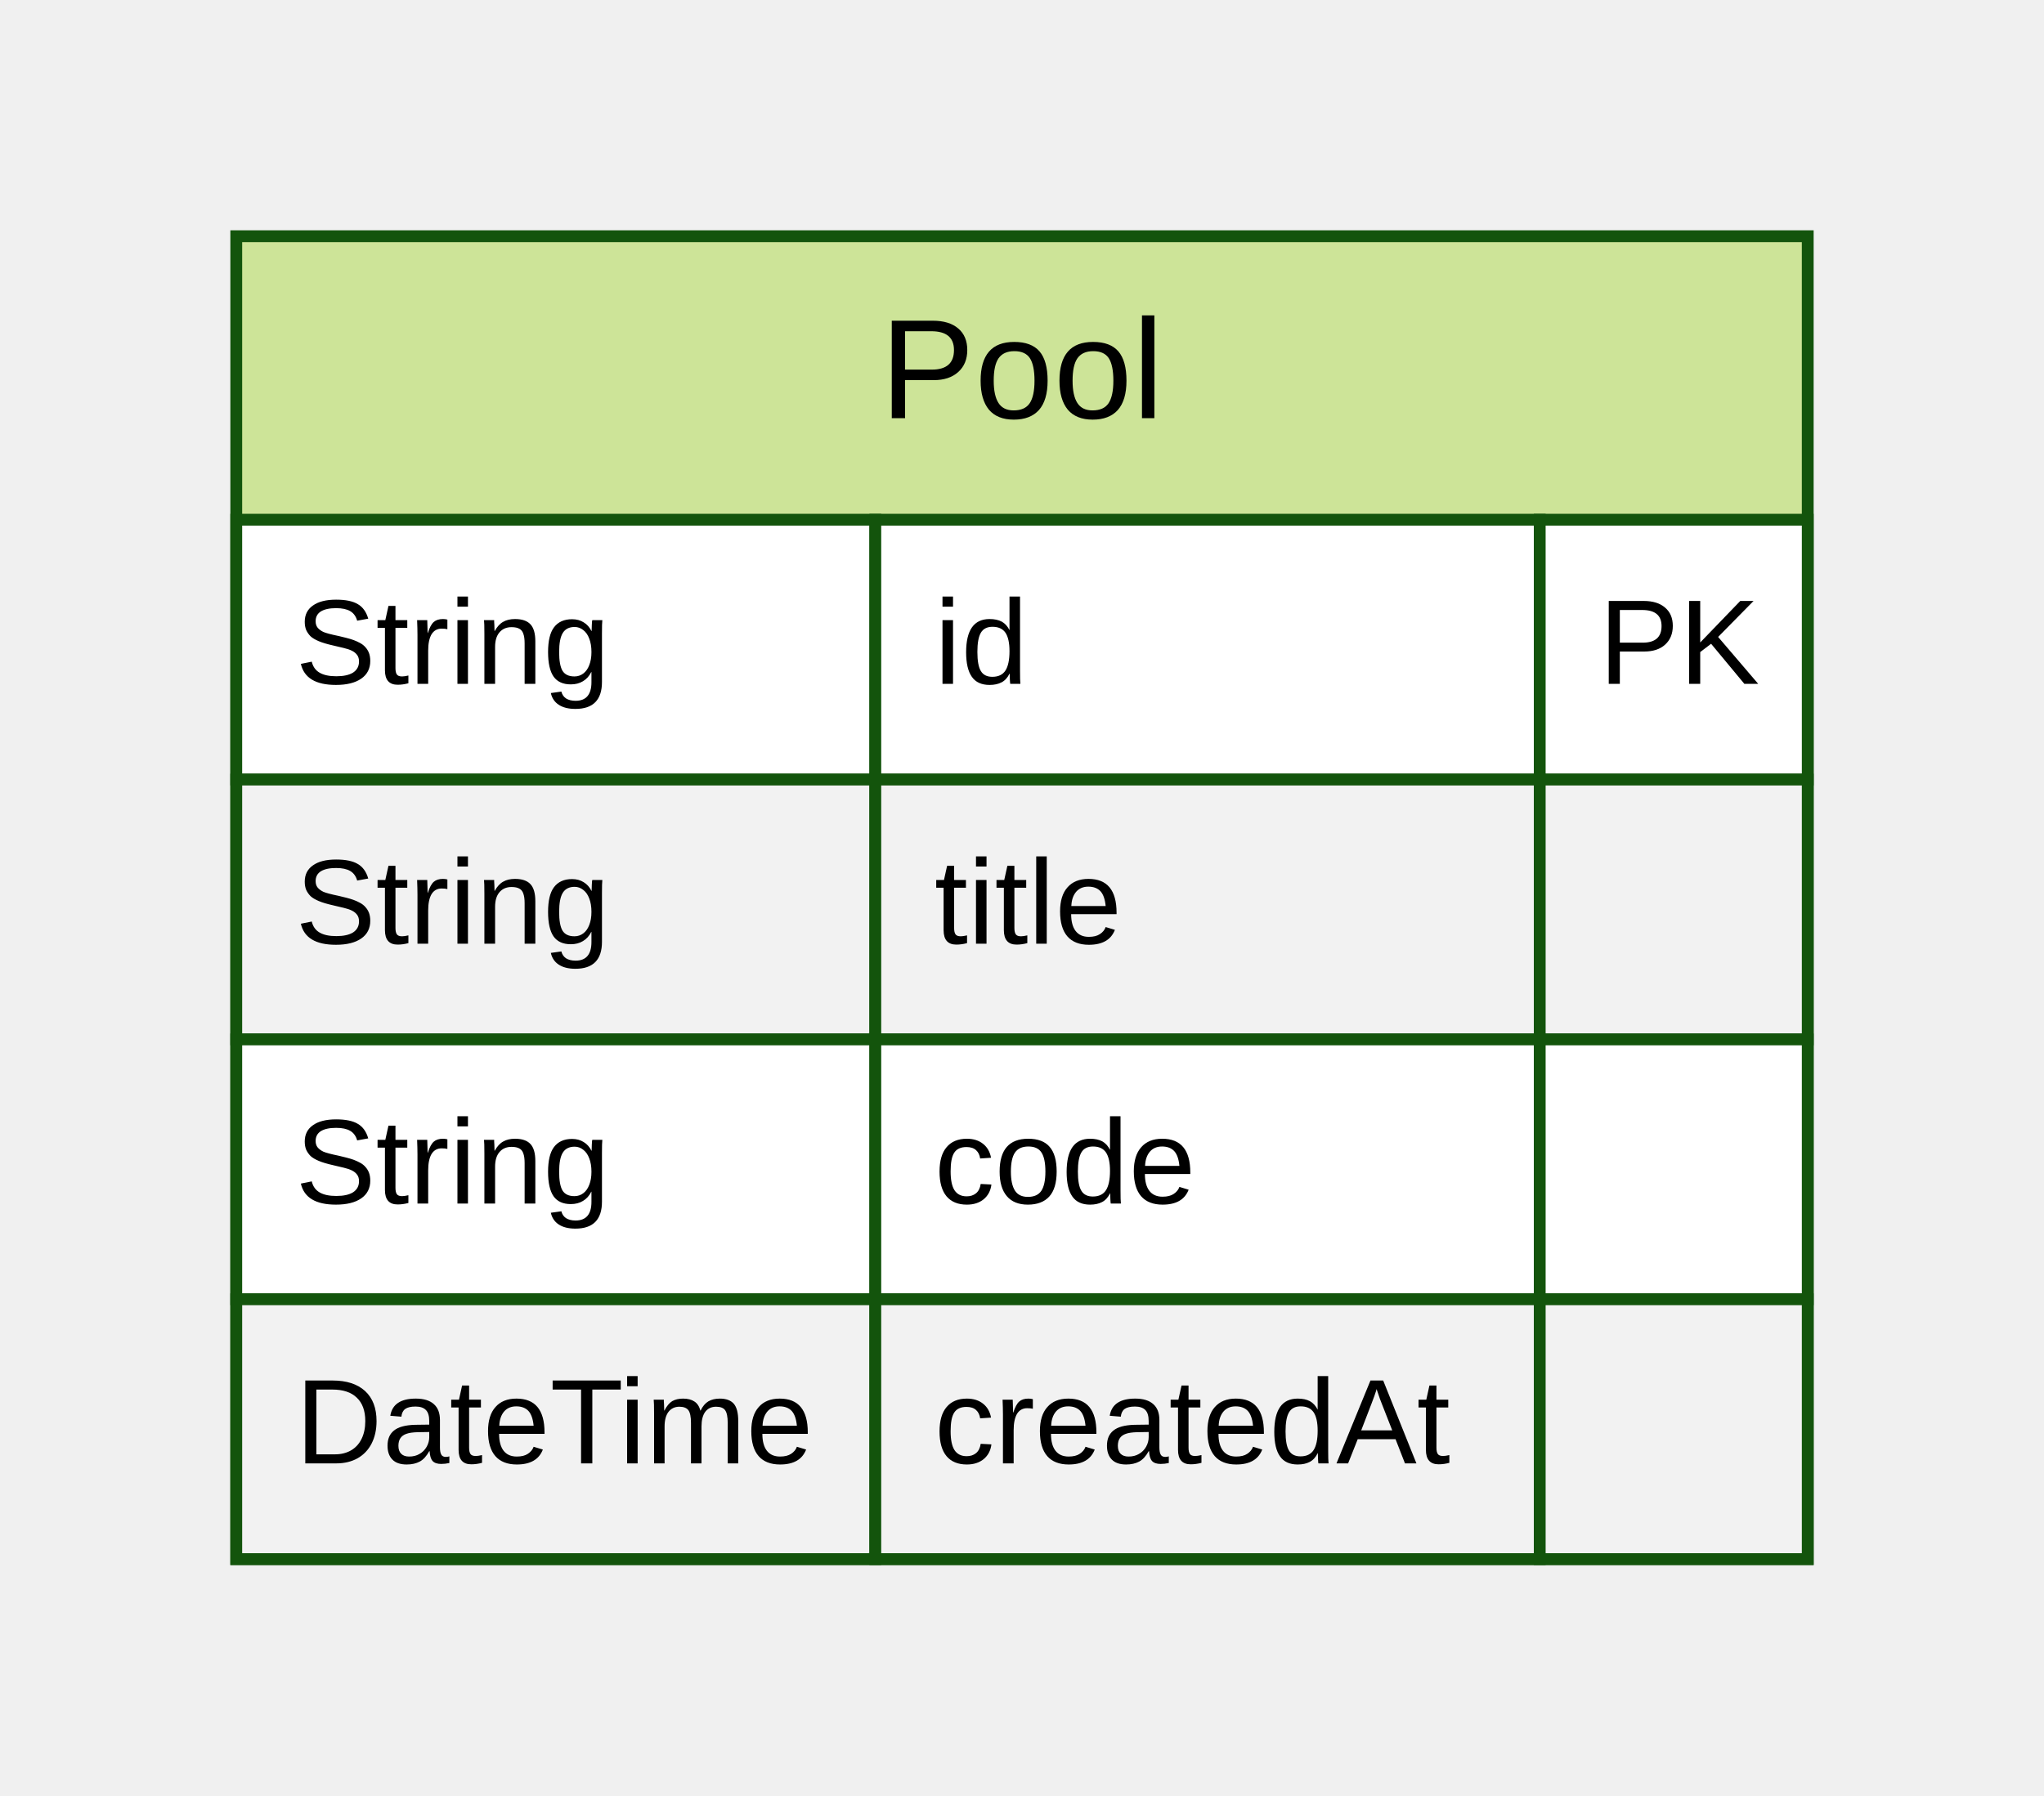
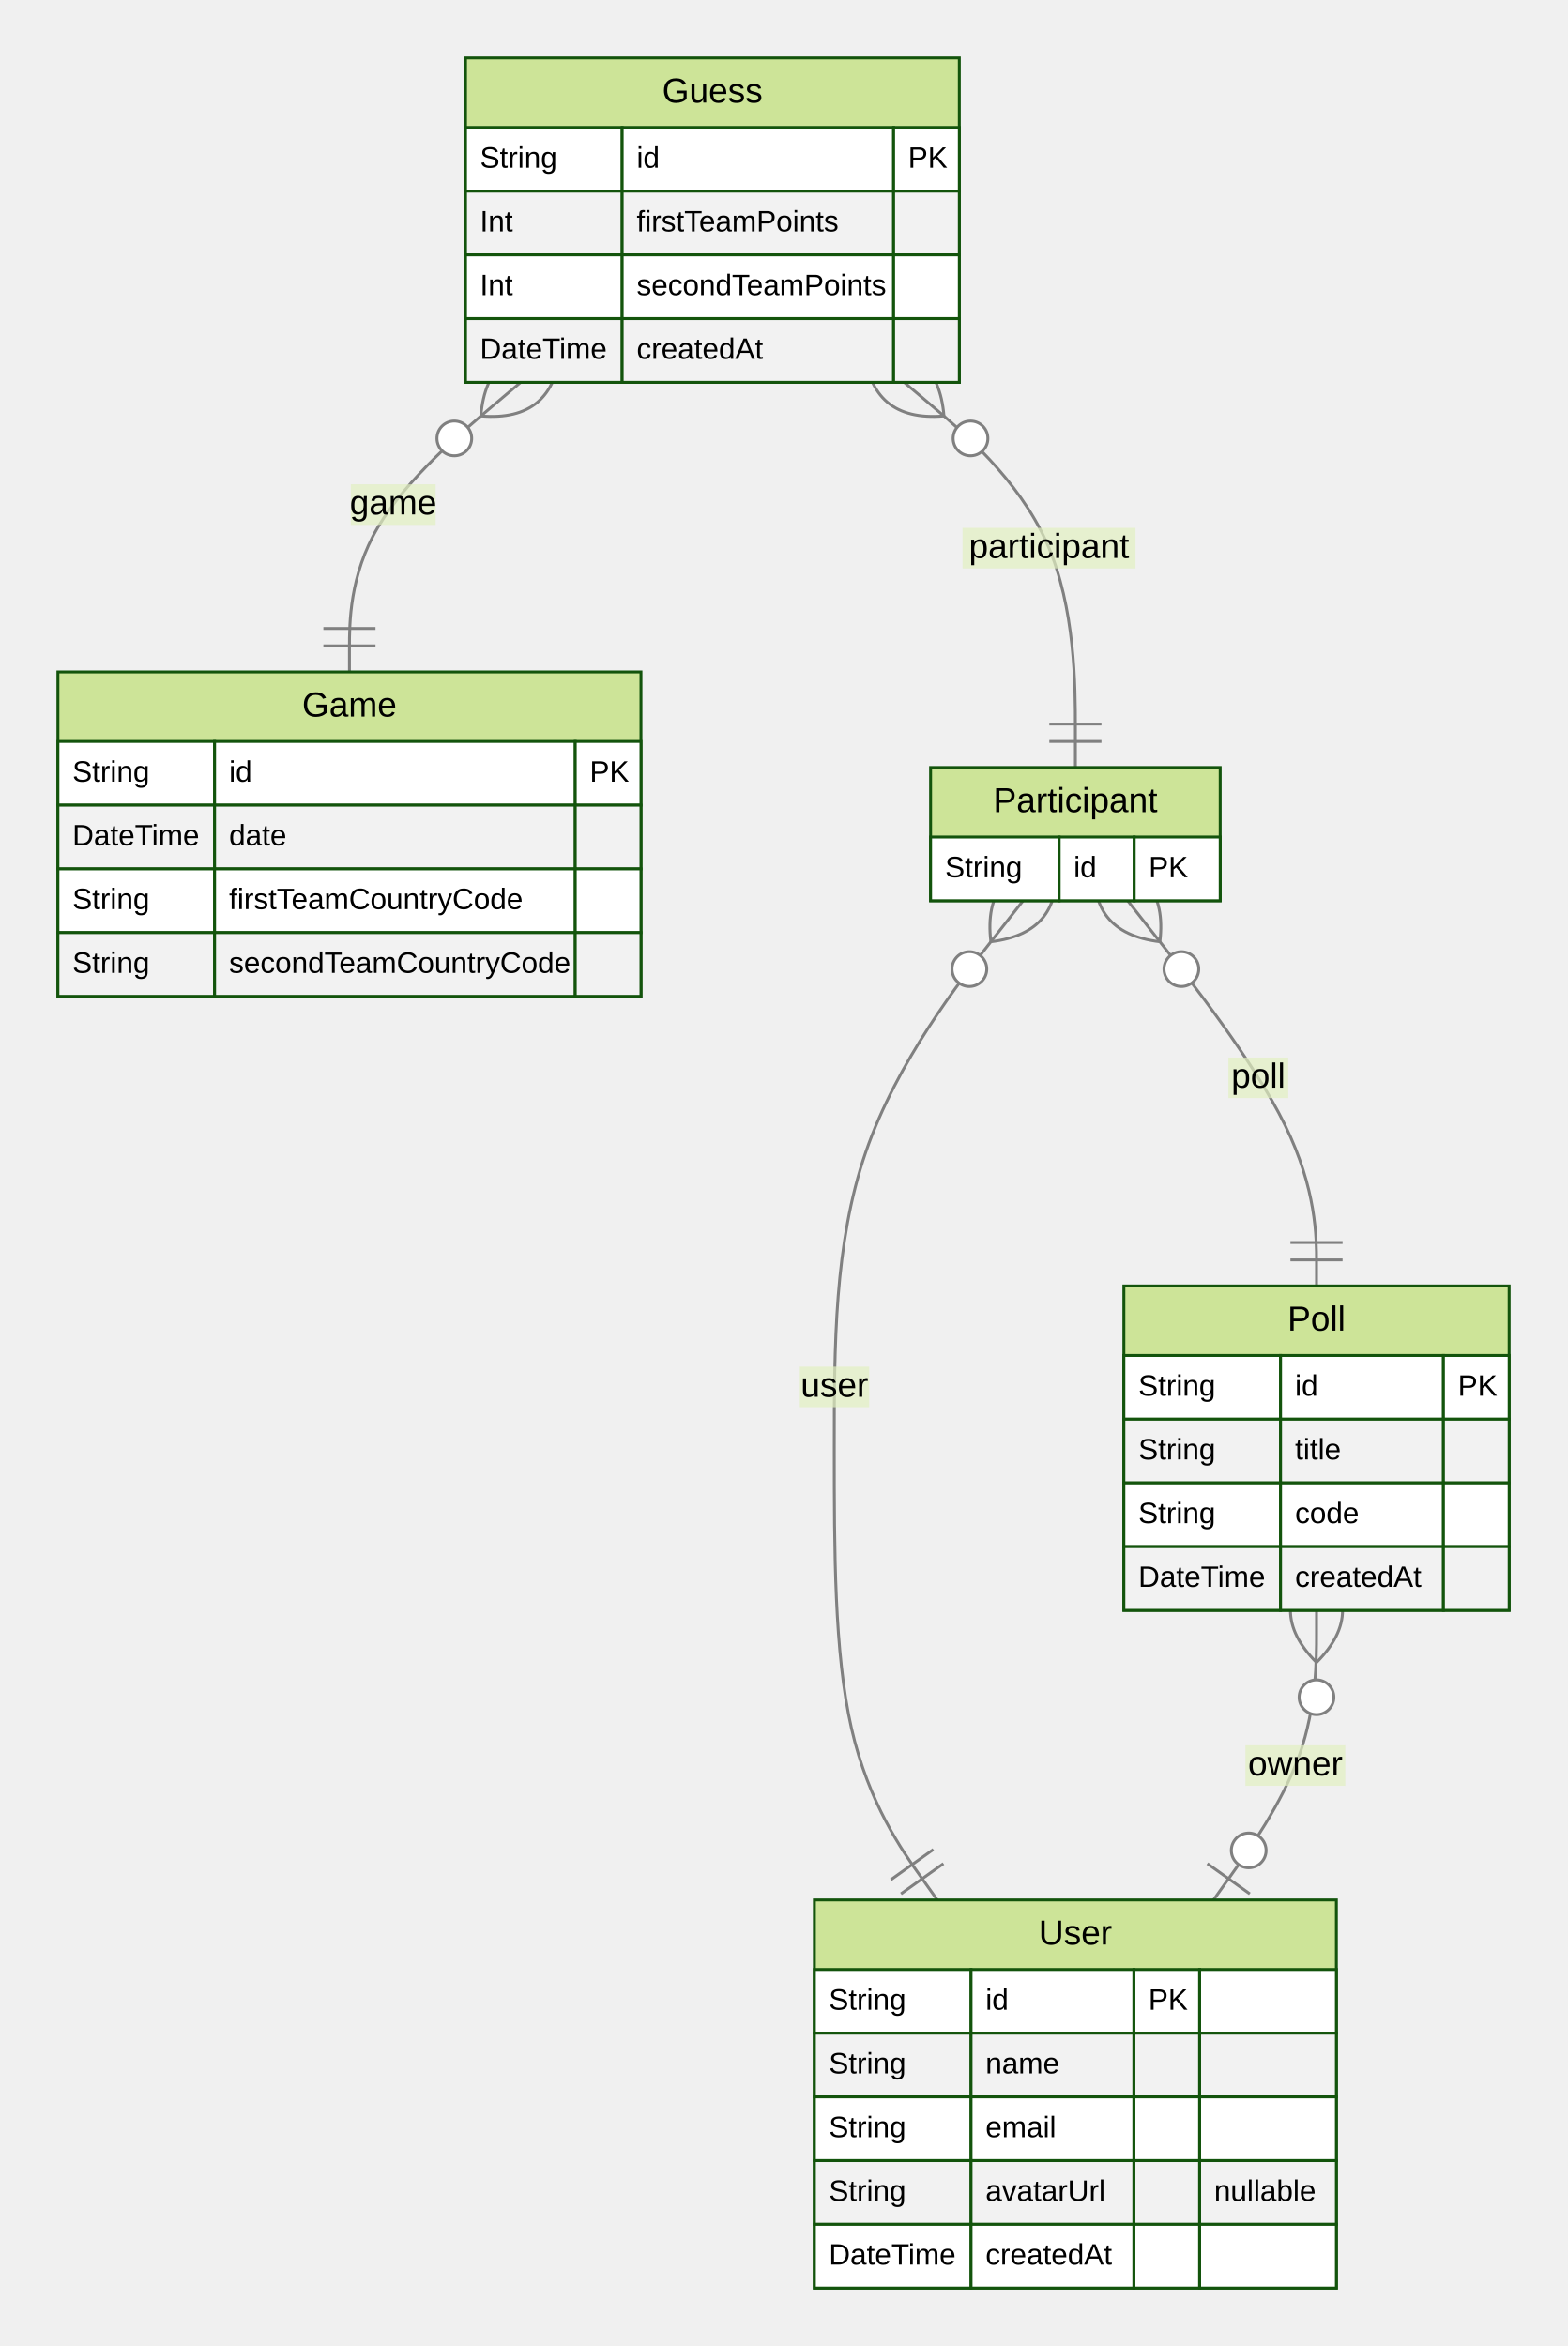
- <svg xmlns="http://www.w3.org/2000/svg" aria-roledescription="er" viewBox="0 0 173.026 152" style="max-width: 173.026px; background-color: white;" width="100%" id="mermaid-0">
+ <svg xmlns="http://www.w3.org/2000/svg" aria-roledescription="er" viewBox="0 0 541.082 810" style="max-width: 541.082px; background-color: white;" width="100%" id="mermaid-0">
  <style>#mermaid-0{font-family:"trebuchet ms",verdana,arial,sans-serif;font-size:16px;fill:#000000;}#mermaid-0 .error-icon{fill:#552222;}#mermaid-0 .error-text{fill:#552222;stroke:#552222;}#mermaid-0 .edge-thickness-normal{stroke-width:2px;}#mermaid-0 .edge-thickness-thick{stroke-width:3.5px;}#mermaid-0 .edge-pattern-solid{stroke-dasharray:0;}#mermaid-0 .edge-pattern-dashed{stroke-dasharray:3;}#mermaid-0 .edge-pattern-dotted{stroke-dasharray:2;}#mermaid-0 .marker{fill:#000000;stroke:#000000;}#mermaid-0 .marker.cross{stroke:#000000;}#mermaid-0 svg{font-family:"trebuchet ms",verdana,arial,sans-serif;font-size:16px;}#mermaid-0 .entityBox{fill:#cde498;stroke:#13540c;}#mermaid-0 .attributeBoxOdd{fill:#ffffff;stroke:#13540c;}#mermaid-0 .attributeBoxEven{fill:#f2f2f2;stroke:#13540c;}#mermaid-0 .relationshipLabelBox{fill:hsl(78.158, 58.462%, 84.51%);opacity:0.7;background-color:hsl(78.158, 58.462%, 84.51%);}#mermaid-0 .relationshipLabelBox rect{opacity:0.5;}#mermaid-0 .relationshipLine{stroke:#000000;}#mermaid-0 .entityTitleText{text-anchor:middle;font-size:18px;fill:#000000;}#mermaid-0 :root{--mermaid-font-family:"trebuchet ms",verdana,arial,sans-serif;}</style>
  <g />
  <defs>
    <marker orient="auto" markerHeight="18" markerWidth="18" refY="9" refX="0" id="ONLY_ONE_START">
      <path d="M9,0 L9,18 M15,0 L15,18" fill="none" stroke="gray" />
    </marker>
  </defs>
  <defs>
    <marker orient="auto" markerHeight="18" markerWidth="18" refY="9" refX="18" id="ONLY_ONE_END">
      <path d="M3,0 L3,18 M9,0 L9,18" fill="none" stroke="gray" />
    </marker>
  </defs>
  <defs>
    <marker orient="auto" markerHeight="18" markerWidth="30" refY="9" refX="0" id="ZERO_OR_ONE_START">
      <circle r="6" cy="9" cx="21" fill="white" stroke="gray" />
      <path d="M9,0 L9,18" fill="none" stroke="gray" />
    </marker>
  </defs>
  <defs>
    <marker orient="auto" markerHeight="18" markerWidth="30" refY="9" refX="30" id="ZERO_OR_ONE_END">
      <circle r="6" cy="9" cx="9" fill="white" stroke="gray" />
      <path d="M21,0 L21,18" fill="none" stroke="gray" />
    </marker>
  </defs>
  <defs>
    <marker orient="auto" markerHeight="36" markerWidth="45" refY="18" refX="18" id="ONE_OR_MORE_START">
      <path d="M0,18 Q 18,0 36,18 Q 18,36 0,18 M42,9 L42,27" fill="none" stroke="gray" />
    </marker>
  </defs>
  <defs>
    <marker orient="auto" markerHeight="36" markerWidth="45" refY="18" refX="27" id="ONE_OR_MORE_END">
      <path d="M3,9 L3,27 M9,18 Q27,0 45,18 Q27,36 9,18" fill="none" stroke="gray" />
    </marker>
  </defs>
  <defs>
    <marker orient="auto" markerHeight="36" markerWidth="57" refY="18" refX="18" id="ZERO_OR_MORE_START">
      <circle r="6" cy="18" cx="48" fill="white" stroke="gray" />
      <path d="M0,18 Q18,0 36,18 Q18,36 0,18" fill="none" stroke="gray" />
    </marker>
  </defs>
  <defs>
    <marker orient="auto" markerHeight="36" markerWidth="57" refY="18" refX="39" id="ZERO_OR_MORE_END">
      <circle r="6" cy="18" cx="9" fill="white" stroke="gray" />
      <path d="M21,18 Q39,0 57,18 Q39,36 21,18" fill="none" stroke="gray" />
    </marker>
  </defs>
-   <g transform="translate(20,20 )" id="entity-Pool-c4c1c262-8e31-4de9-88b8-7e581e65a827">
+   <path style="stroke: gray; fill: none;" marker-start="url(#ZERO_OR_MORE_START)" marker-end="url(#ONLY_ONE_END)" d="M312.195,132L322.048,140.333C331.901,148.667,351.607,165.333,361.46,187.5C371.312,209.667,371.312,237.333,371.312,251.167L371.312,265" class="er relationshipLine" />
+   <path style="stroke: gray; fill: none;" marker-start="url(#ZERO_OR_MORE_START)" marker-end="url(#ONLY_ONE_END)" d="M179.773,132L169.92,140.333C160.068,148.667,140.362,165.333,130.509,182C120.656,198.667,120.656,215.333,120.656,223.667L120.656,232" class="er relationshipLine" />
+   <path style="stroke: gray; fill: none;" marker-start="url(#ZERO_OR_MORE_START)" marker-end="url(#ONLY_ONE_END)" d="M353.247,311L342.382,324.833C331.517,338.667,309.786,366.333,298.921,397.833C288.056,429.333,288.056,464.667,288.056,500C288.056,535.333,288.056,570.667,293.986,596.667C299.916,622.667,311.776,639.333,317.706,647.667L323.636,656" class="er relationshipLine" />
+   <path style="stroke: gray; fill: none;" marker-start="url(#ZERO_OR_MORE_START)" marker-end="url(#ONLY_ONE_END)" d="M389.378,311L400.243,324.833C411.108,338.667,432.839,366.333,443.704,388.5C454.569,410.667,454.569,427.333,454.569,435.667L454.569,444" class="er relationshipLine" />
+   <path style="stroke: gray; fill: none;" marker-start="url(#ZERO_OR_MORE_START)" marker-end="url(#ZERO_OR_ONE_END)" d="M454.569,556L454.569,564.333C454.569,572.667,454.569,589.333,448.639,606C442.709,622.667,430.849,639.333,424.919,647.667L418.989,656" class="er relationshipLine" />
+   <g transform="translate(20,232 )" id="entity-Game-e64e883c-2388-458a-b5bc-a44f3162ea72">
+     <rect height="112" width="201.312" y="0" x="0" class="er entityBox" />
+     <text style="dominant-baseline: middle; text-anchor: middle; font-size: 12px;" transform="translate(100.6562,12)" y="0" x="0" id="text-entity-Game-e64e883c-2388-458a-b5bc-a44f3162ea72" class="er entityLabel">Game</text>
+     <rect height="22" width="54.096" y="24" x="0" class="er attributeBoxOdd" />
+     <text style="dominant-baseline: middle; font-size: 10.2px;" transform="translate(5,35)" y="0" x="0" id="text-entity-Game-e64e883c-2388-458a-b5bc-a44f3162ea72-attr-1-type" class="er entityLabel">String</text>
+     <rect height="22" width="124.529" y="24" x="54.096" class="er attributeBoxOdd" />
+     <text style="dominant-baseline: middle; font-size: 10.2px;" transform="translate(59.09555,35)" y="0" x="0" id="text-entity-Game-e64e883c-2388-458a-b5bc-a44f3162ea72-attr-1-name" class="er entityLabel">id</text>
+     <rect height="22" width="22.688" y="24" x="178.625" class="er attributeBoxOdd" />
+     <text style="dominant-baseline: middle; font-size: 10.2px;" transform="translate(183.6248,35)" y="0" x="0" id="text-entity-Game-e64e883c-2388-458a-b5bc-a44f3162ea72-attr-1-key" class="er entityLabel">PK</text>
+     <rect height="22" width="54.096" y="46" x="0" class="er attributeBoxEven" />
+     <text style="dominant-baseline: middle; font-size: 10.2px;" transform="translate(5,57)" y="0" x="0" id="text-entity-Game-e64e883c-2388-458a-b5bc-a44f3162ea72-attr-2-type" class="er entityLabel">DateTime</text>
+     <rect height="22" width="124.529" y="46" x="54.096" class="er attributeBoxEven" />
+     <text style="dominant-baseline: middle; font-size: 10.2px;" transform="translate(59.09555,57)" y="0" x="0" id="text-entity-Game-e64e883c-2388-458a-b5bc-a44f3162ea72-attr-2-name" class="er entityLabel">date</text>
+     <rect height="22" width="22.688" y="46" x="178.625" class="er attributeBoxEven" />
+     <text style="dominant-baseline: middle; font-size: 10.2px;" transform="translate(183.6248,57)" y="0" x="0" id="text-entity-Game-e64e883c-2388-458a-b5bc-a44f3162ea72-attr-2-key" class="er entityLabel" />
+     <rect height="22" width="54.096" y="68" x="0" class="er attributeBoxOdd" />
+     <text style="dominant-baseline: middle; font-size: 10.2px;" transform="translate(5,79)" y="0" x="0" id="text-entity-Game-e64e883c-2388-458a-b5bc-a44f3162ea72-attr-3-type" class="er entityLabel">String</text>
+     <rect height="22" width="124.529" y="68" x="54.096" class="er attributeBoxOdd" />
+     <text style="dominant-baseline: middle; font-size: 10.2px;" transform="translate(59.09555,79)" y="0" x="0" id="text-entity-Game-e64e883c-2388-458a-b5bc-a44f3162ea72-attr-3-name" class="er entityLabel">firstTeamCountryCode</text>
+     <rect height="22" width="22.688" y="68" x="178.625" class="er attributeBoxOdd" />
+     <text style="dominant-baseline: middle; font-size: 10.2px;" transform="translate(183.6248,79)" y="0" x="0" id="text-entity-Game-e64e883c-2388-458a-b5bc-a44f3162ea72-attr-3-key" class="er entityLabel" />
+     <rect height="22" width="54.096" y="90" x="0" class="er attributeBoxEven" />
+     <text style="dominant-baseline: middle; font-size: 10.2px;" transform="translate(5,101)" y="0" x="0" id="text-entity-Game-e64e883c-2388-458a-b5bc-a44f3162ea72-attr-4-type" class="er entityLabel">String</text>
+     <rect height="22" width="124.529" y="90" x="54.096" class="er attributeBoxEven" />
+     <text style="dominant-baseline: middle; font-size: 10.2px;" transform="translate(59.09555,101)" y="0" x="0" id="text-entity-Game-e64e883c-2388-458a-b5bc-a44f3162ea72-attr-4-name" class="er entityLabel">secondTeamCountryCode</text>
+     <rect height="22" width="22.688" y="90" x="178.625" class="er attributeBoxEven" />
+     <text style="dominant-baseline: middle; font-size: 10.2px;" transform="translate(183.6248,101)" y="0" x="0" id="text-entity-Game-e64e883c-2388-458a-b5bc-a44f3162ea72-attr-4-key" class="er entityLabel" />
+   </g>
+   <g transform="translate(160.7322,20 )" id="entity-Guess-405bdbb3-53c4-42cf-b5bd-ca7e0281a61e">
+     <rect height="112" width="170.504" y="0" x="0" class="er entityBox" />
+     <text style="dominant-baseline: middle; text-anchor: middle; font-size: 12px;" transform="translate(85.2522,12)" y="0" x="0" id="text-entity-Guess-405bdbb3-53c4-42cf-b5bd-ca7e0281a61e" class="er entityLabel">Guess</text>
+     <rect height="22" width="54.096" y="24" x="0" class="er attributeBoxOdd" />
+     <text style="dominant-baseline: middle; font-size: 10.2px;" transform="translate(5,35)" y="0" x="0" id="text-entity-Guess-405bdbb3-53c4-42cf-b5bd-ca7e0281a61e-attr-1-type" class="er entityLabel">String</text>
+     <rect height="22" width="93.721" y="24" x="54.096" class="er attributeBoxOdd" />
+     <text style="dominant-baseline: middle; font-size: 10.2px;" transform="translate(59.09555,35)" y="0" x="0" id="text-entity-Guess-405bdbb3-53c4-42cf-b5bd-ca7e0281a61e-attr-1-name" class="er entityLabel">id</text>
+     <rect height="22" width="22.688" y="24" x="147.817" class="er attributeBoxOdd" />
+     <text style="dominant-baseline: middle; font-size: 10.2px;" transform="translate(152.8167,35)" y="0" x="0" id="text-entity-Guess-405bdbb3-53c4-42cf-b5bd-ca7e0281a61e-attr-1-key" class="er entityLabel">PK</text>
+     <rect height="22" width="54.096" y="46" x="0" class="er attributeBoxEven" />
+     <text style="dominant-baseline: middle; font-size: 10.2px;" transform="translate(5,57)" y="0" x="0" id="text-entity-Guess-405bdbb3-53c4-42cf-b5bd-ca7e0281a61e-attr-2-type" class="er entityLabel">Int</text>
+     <rect height="22" width="93.721" y="46" x="54.096" class="er attributeBoxEven" />
+     <text style="dominant-baseline: middle; font-size: 10.2px;" transform="translate(59.09555,57)" y="0" x="0" id="text-entity-Guess-405bdbb3-53c4-42cf-b5bd-ca7e0281a61e-attr-2-name" class="er entityLabel">firstTeamPoints</text>
+     <rect height="22" width="22.688" y="46" x="147.817" class="er attributeBoxEven" />
+     <text style="dominant-baseline: middle; font-size: 10.2px;" transform="translate(152.8167,57)" y="0" x="0" id="text-entity-Guess-405bdbb3-53c4-42cf-b5bd-ca7e0281a61e-attr-2-key" class="er entityLabel" />
+     <rect height="22" width="54.096" y="68" x="0" class="er attributeBoxOdd" />
+     <text style="dominant-baseline: middle; font-size: 10.2px;" transform="translate(5,79)" y="0" x="0" id="text-entity-Guess-405bdbb3-53c4-42cf-b5bd-ca7e0281a61e-attr-3-type" class="er entityLabel">Int</text>
+     <rect height="22" width="93.721" y="68" x="54.096" class="er attributeBoxOdd" />
+     <text style="dominant-baseline: middle; font-size: 10.2px;" transform="translate(59.09555,79)" y="0" x="0" id="text-entity-Guess-405bdbb3-53c4-42cf-b5bd-ca7e0281a61e-attr-3-name" class="er entityLabel">secondTeamPoints</text>
+     <rect height="22" width="22.688" y="68" x="147.817" class="er attributeBoxOdd" />
+     <text style="dominant-baseline: middle; font-size: 10.2px;" transform="translate(152.8167,79)" y="0" x="0" id="text-entity-Guess-405bdbb3-53c4-42cf-b5bd-ca7e0281a61e-attr-3-key" class="er entityLabel" />
+     <rect height="22" width="54.096" y="90" x="0" class="er attributeBoxEven" />
+     <text style="dominant-baseline: middle; font-size: 10.2px;" transform="translate(5,101)" y="0" x="0" id="text-entity-Guess-405bdbb3-53c4-42cf-b5bd-ca7e0281a61e-attr-4-type" class="er entityLabel">DateTime</text>
+     <rect height="22" width="93.721" y="90" x="54.096" class="er attributeBoxEven" />
+     <text style="dominant-baseline: middle; font-size: 10.2px;" transform="translate(59.09555,101)" y="0" x="0" id="text-entity-Guess-405bdbb3-53c4-42cf-b5bd-ca7e0281a61e-attr-4-name" class="er entityLabel">createdAt</text>
+     <rect height="22" width="22.688" y="90" x="147.817" class="er attributeBoxEven" />
+     <text style="dominant-baseline: middle; font-size: 10.2px;" transform="translate(152.8167,101)" y="0" x="0" id="text-entity-Guess-405bdbb3-53c4-42cf-b5bd-ca7e0281a61e-attr-4-key" class="er entityLabel" />
+   </g>
+   <g transform="translate(321.3125,265 )" id="entity-Participant-ec426602-e800-4e66-be6b-e33849d3c410">
+     <rect height="46" width="100" y="0" x="0" class="er entityBox" />
+     <text style="dominant-baseline: middle; text-anchor: middle; font-size: 12px;" transform="translate(50,12)" y="0" x="0" id="text-entity-Participant-ec426602-e800-4e66-be6b-e33849d3c410" class="er entityLabel">Participant</text>
+     <rect height="22" width="44.399" y="24" x="0" class="er attributeBoxOdd" />
+     <text style="dominant-baseline: middle; font-size: 10.2px;" transform="translate(5,35)" y="0" x="0" id="text-entity-Participant-ec426602-e800-4e66-be6b-e33849d3c410-attr-1-type" class="er entityLabel">String</text>
+     <rect height="22" width="25.911" y="24" x="44.399" class="er attributeBoxOdd" />
+     <text style="dominant-baseline: middle; font-size: 10.2px;" transform="translate(49.39862,35)" y="0" x="0" id="text-entity-Participant-ec426602-e800-4e66-be6b-e33849d3c410-attr-1-name" class="er entityLabel">id</text>
+     <rect height="22" width="29.69" y="24" x="70.31" class="er attributeBoxOdd" />
+     <text style="dominant-baseline: middle; font-size: 10.2px;" transform="translate(75.30976,35)" y="0" x="0" id="text-entity-Participant-ec426602-e800-4e66-be6b-e33849d3c410-attr-1-key" class="er entityLabel">PK</text>
+   </g>
+   <g transform="translate(388.0559,444 )" id="entity-Poll-eb6ed86a-76fe-43fb-b3ed-52b5e5e6b060">
    <rect height="112" width="133.026" y="0" x="0" class="er entityBox" />
-     <text style="dominant-baseline: middle; text-anchor: middle; font-size: 12px;" transform="translate(66.51321,12)" y="0" x="0" id="text-entity-Pool-c4c1c262-8e31-4de9-88b8-7e581e65a827" class="er entityLabel">Pool</text>
-     <rect height="22" width="54.096" y="24" x="0" class="er attributeBoxOdd" />
-     <text style="dominant-baseline: middle; font-size: 10.2px;" transform="translate(5,35)" y="0" x="0" id="text-entity-Pool-c4c1c262-8e31-4de9-88b8-7e581e65a827-attr-1-type" class="er entityLabel">String</text>
+     <text style="dominant-baseline: middle; text-anchor: middle; font-size: 12px;" transform="translate(66.51321,12)" y="0" x="0" id="text-entity-Poll-eb6ed86a-76fe-43fb-b3ed-52b5e5e6b060" class="er entityLabel">Poll</text>
+     <rect height="22" width="54.096" y="24" x="0" class="er attributeBoxOdd" />
+     <text style="dominant-baseline: middle; font-size: 10.2px;" transform="translate(5,35)" y="0" x="0" id="text-entity-Poll-eb6ed86a-76fe-43fb-b3ed-52b5e5e6b060-attr-1-type" class="er entityLabel">String</text>
    <rect height="22" width="56.243" y="24" x="54.096" class="er attributeBoxOdd" />
-     <text style="dominant-baseline: middle; font-size: 10.2px;" transform="translate(59.09555,35)" y="0" x="0" id="text-entity-Pool-c4c1c262-8e31-4de9-88b8-7e581e65a827-attr-1-name" class="er entityLabel">id</text>
+     <text style="dominant-baseline: middle; font-size: 10.2px;" transform="translate(59.09555,35)" y="0" x="0" id="text-entity-Poll-eb6ed86a-76fe-43fb-b3ed-52b5e5e6b060-attr-1-name" class="er entityLabel">id</text>
    <rect height="22" width="22.688" y="24" x="110.339" class="er attributeBoxOdd" />
-     <text style="dominant-baseline: middle; font-size: 10.2px;" transform="translate(115.3387,35)" y="0" x="0" id="text-entity-Pool-c4c1c262-8e31-4de9-88b8-7e581e65a827-attr-1-key" class="er entityLabel">PK</text>
-     <rect height="22" width="54.096" y="46" x="0" class="er attributeBoxEven" />
-     <text style="dominant-baseline: middle; font-size: 10.2px;" transform="translate(5,57)" y="0" x="0" id="text-entity-Pool-c4c1c262-8e31-4de9-88b8-7e581e65a827-attr-2-type" class="er entityLabel">String</text>
+     <text style="dominant-baseline: middle; font-size: 10.2px;" transform="translate(115.3387,35)" y="0" x="0" id="text-entity-Poll-eb6ed86a-76fe-43fb-b3ed-52b5e5e6b060-attr-1-key" class="er entityLabel">PK</text>
+     <rect height="22" width="54.096" y="46" x="0" class="er attributeBoxEven" />
+     <text style="dominant-baseline: middle; font-size: 10.2px;" transform="translate(5,57)" y="0" x="0" id="text-entity-Poll-eb6ed86a-76fe-43fb-b3ed-52b5e5e6b060-attr-2-type" class="er entityLabel">String</text>
    <rect height="22" width="56.243" y="46" x="54.096" class="er attributeBoxEven" />
-     <text style="dominant-baseline: middle; font-size: 10.2px;" transform="translate(59.09555,57)" y="0" x="0" id="text-entity-Pool-c4c1c262-8e31-4de9-88b8-7e581e65a827-attr-2-name" class="er entityLabel">title</text>
+     <text style="dominant-baseline: middle; font-size: 10.2px;" transform="translate(59.09555,57)" y="0" x="0" id="text-entity-Poll-eb6ed86a-76fe-43fb-b3ed-52b5e5e6b060-attr-2-name" class="er entityLabel">title</text>
    <rect height="22" width="22.688" y="46" x="110.339" class="er attributeBoxEven" />
-     <text style="dominant-baseline: middle; font-size: 10.2px;" transform="translate(115.3387,57)" y="0" x="0" id="text-entity-Pool-c4c1c262-8e31-4de9-88b8-7e581e65a827-attr-2-key" class="er entityLabel" />
-     <rect height="22" width="54.096" y="68" x="0" class="er attributeBoxOdd" />
-     <text style="dominant-baseline: middle; font-size: 10.2px;" transform="translate(5,79)" y="0" x="0" id="text-entity-Pool-c4c1c262-8e31-4de9-88b8-7e581e65a827-attr-3-type" class="er entityLabel">String</text>
+     <text style="dominant-baseline: middle; font-size: 10.2px;" transform="translate(115.3387,57)" y="0" x="0" id="text-entity-Poll-eb6ed86a-76fe-43fb-b3ed-52b5e5e6b060-attr-2-key" class="er entityLabel" />
+     <rect height="22" width="54.096" y="68" x="0" class="er attributeBoxOdd" />
+     <text style="dominant-baseline: middle; font-size: 10.2px;" transform="translate(5,79)" y="0" x="0" id="text-entity-Poll-eb6ed86a-76fe-43fb-b3ed-52b5e5e6b060-attr-3-type" class="er entityLabel">String</text>
    <rect height="22" width="56.243" y="68" x="54.096" class="er attributeBoxOdd" />
-     <text style="dominant-baseline: middle; font-size: 10.2px;" transform="translate(59.09555,79)" y="0" x="0" id="text-entity-Pool-c4c1c262-8e31-4de9-88b8-7e581e65a827-attr-3-name" class="er entityLabel">code</text>
+     <text style="dominant-baseline: middle; font-size: 10.2px;" transform="translate(59.09555,79)" y="0" x="0" id="text-entity-Poll-eb6ed86a-76fe-43fb-b3ed-52b5e5e6b060-attr-3-name" class="er entityLabel">code</text>
    <rect height="22" width="22.688" y="68" x="110.339" class="er attributeBoxOdd" />
-     <text style="dominant-baseline: middle; font-size: 10.2px;" transform="translate(115.3387,79)" y="0" x="0" id="text-entity-Pool-c4c1c262-8e31-4de9-88b8-7e581e65a827-attr-3-key" class="er entityLabel" />
-     <rect height="22" width="54.096" y="90" x="0" class="er attributeBoxEven" />
-     <text style="dominant-baseline: middle; font-size: 10.2px;" transform="translate(5,101)" y="0" x="0" id="text-entity-Pool-c4c1c262-8e31-4de9-88b8-7e581e65a827-attr-4-type" class="er entityLabel">DateTime</text>
+     <text style="dominant-baseline: middle; font-size: 10.2px;" transform="translate(115.3387,79)" y="0" x="0" id="text-entity-Poll-eb6ed86a-76fe-43fb-b3ed-52b5e5e6b060-attr-3-key" class="er entityLabel" />
+     <rect height="22" width="54.096" y="90" x="0" class="er attributeBoxEven" />
+     <text style="dominant-baseline: middle; font-size: 10.2px;" transform="translate(5,101)" y="0" x="0" id="text-entity-Poll-eb6ed86a-76fe-43fb-b3ed-52b5e5e6b060-attr-4-type" class="er entityLabel">DateTime</text>
    <rect height="22" width="56.243" y="90" x="54.096" class="er attributeBoxEven" />
-     <text style="dominant-baseline: middle; font-size: 10.2px;" transform="translate(59.09555,101)" y="0" x="0" id="text-entity-Pool-c4c1c262-8e31-4de9-88b8-7e581e65a827-attr-4-name" class="er entityLabel">createdAt</text>
+     <text style="dominant-baseline: middle; font-size: 10.2px;" transform="translate(59.09555,101)" y="0" x="0" id="text-entity-Poll-eb6ed86a-76fe-43fb-b3ed-52b5e5e6b060-attr-4-name" class="er entityLabel">createdAt</text>
    <rect height="22" width="22.688" y="90" x="110.339" class="er attributeBoxEven" />
-     <text style="dominant-baseline: middle; font-size: 10.2px;" transform="translate(115.3387,101)" y="0" x="0" id="text-entity-Pool-c4c1c262-8e31-4de9-88b8-7e581e65a827-attr-4-key" class="er entityLabel" />
-   </g>
+     <text style="dominant-baseline: middle; font-size: 10.2px;" transform="translate(115.3387,101)" y="0" x="0" id="text-entity-Poll-eb6ed86a-76fe-43fb-b3ed-52b5e5e6b060-attr-4-key" class="er entityLabel" />
+   </g>
+   <g transform="translate(281.193,656 )" id="entity-User-686d1332-e0b6-4ba1-b4c8-f881e80b5443">
+     <rect height="134" width="180.239" y="0" x="0" class="er entityBox" />
+     <text style="dominant-baseline: middle; text-anchor: middle; font-size: 12px;" transform="translate(90.11948,12)" y="0" x="0" id="text-entity-User-686d1332-e0b6-4ba1-b4c8-f881e80b5443" class="er entityLabel">User</text>
+     <rect height="22" width="54.096" y="24" x="0" class="er attributeBoxOdd" />
+     <text style="dominant-baseline: middle; font-size: 10.2px;" transform="translate(5,35)" y="0" x="0" id="text-entity-User-686d1332-e0b6-4ba1-b4c8-f881e80b5443-attr-1-type" class="er entityLabel">String</text>
+     <rect height="22" width="56.243" y="24" x="54.096" class="er attributeBoxOdd" />
+     <text style="dominant-baseline: middle; font-size: 10.2px;" transform="translate(59.09555,35)" y="0" x="0" id="text-entity-User-686d1332-e0b6-4ba1-b4c8-f881e80b5443-attr-1-name" class="er entityLabel">id</text>
+     <rect height="22" width="22.688" y="24" x="110.339" class="er attributeBoxOdd" />
+     <text style="dominant-baseline: middle; font-size: 10.2px;" transform="translate(115.3387,35)" y="0" x="0" id="text-entity-User-686d1332-e0b6-4ba1-b4c8-f881e80b5443-attr-1-key" class="er entityLabel">PK</text>
+     <rect height="22" width="47.213" y="24" x="133.026" class="er attributeBoxOdd" />
+     <text style="dominant-baseline: middle; font-size: 10.2px;" transform="translate(138.0264,35)" y="0" x="0" id="text-entity-User-686d1332-e0b6-4ba1-b4c8-f881e80b5443-attr-1-comment" class="er entityLabel" />
+     <rect height="22" width="54.096" y="46" x="0" class="er attributeBoxEven" />
+     <text style="dominant-baseline: middle; font-size: 10.2px;" transform="translate(5,57)" y="0" x="0" id="text-entity-User-686d1332-e0b6-4ba1-b4c8-f881e80b5443-attr-2-type" class="er entityLabel">String</text>
+     <rect height="22" width="56.243" y="46" x="54.096" class="er attributeBoxEven" />
+     <text style="dominant-baseline: middle; font-size: 10.2px;" transform="translate(59.09555,57)" y="0" x="0" id="text-entity-User-686d1332-e0b6-4ba1-b4c8-f881e80b5443-attr-2-name" class="er entityLabel">name</text>
+     <rect height="22" width="22.688" y="46" x="110.339" class="er attributeBoxEven" />
+     <text style="dominant-baseline: middle; font-size: 10.2px;" transform="translate(115.3387,57)" y="0" x="0" id="text-entity-User-686d1332-e0b6-4ba1-b4c8-f881e80b5443-attr-2-key" class="er entityLabel" />
+     <rect height="22" width="47.213" y="46" x="133.026" class="er attributeBoxEven" />
+     <text style="dominant-baseline: middle; font-size: 10.2px;" transform="translate(138.0264,57)" y="0" x="0" id="text-entity-User-686d1332-e0b6-4ba1-b4c8-f881e80b5443-attr-2-comment" class="er entityLabel" />
+     <rect height="22" width="54.096" y="68" x="0" class="er attributeBoxOdd" />
+     <text style="dominant-baseline: middle; font-size: 10.2px;" transform="translate(5,79)" y="0" x="0" id="text-entity-User-686d1332-e0b6-4ba1-b4c8-f881e80b5443-attr-3-type" class="er entityLabel">String</text>
+     <rect height="22" width="56.243" y="68" x="54.096" class="er attributeBoxOdd" />
+     <text style="dominant-baseline: middle; font-size: 10.2px;" transform="translate(59.09555,79)" y="0" x="0" id="text-entity-User-686d1332-e0b6-4ba1-b4c8-f881e80b5443-attr-3-name" class="er entityLabel">email</text>
+     <rect height="22" width="22.688" y="68" x="110.339" class="er attributeBoxOdd" />
+     <text style="dominant-baseline: middle; font-size: 10.2px;" transform="translate(115.3387,79)" y="0" x="0" id="text-entity-User-686d1332-e0b6-4ba1-b4c8-f881e80b5443-attr-3-key" class="er entityLabel" />
+     <rect height="22" width="47.213" y="68" x="133.026" class="er attributeBoxOdd" />
+     <text style="dominant-baseline: middle; font-size: 10.2px;" transform="translate(138.0264,79)" y="0" x="0" id="text-entity-User-686d1332-e0b6-4ba1-b4c8-f881e80b5443-attr-3-comment" class="er entityLabel" />
+     <rect height="22" width="54.096" y="90" x="0" class="er attributeBoxEven" />
+     <text style="dominant-baseline: middle; font-size: 10.2px;" transform="translate(5,101)" y="0" x="0" id="text-entity-User-686d1332-e0b6-4ba1-b4c8-f881e80b5443-attr-4-type" class="er entityLabel">String</text>
+     <rect height="22" width="56.243" y="90" x="54.096" class="er attributeBoxEven" />
+     <text style="dominant-baseline: middle; font-size: 10.2px;" transform="translate(59.09555,101)" y="0" x="0" id="text-entity-User-686d1332-e0b6-4ba1-b4c8-f881e80b5443-attr-4-name" class="er entityLabel">avatarUrl</text>
+     <rect height="22" width="22.688" y="90" x="110.339" class="er attributeBoxEven" />
+     <text style="dominant-baseline: middle; font-size: 10.2px;" transform="translate(115.3387,101)" y="0" x="0" id="text-entity-User-686d1332-e0b6-4ba1-b4c8-f881e80b5443-attr-4-key" class="er entityLabel" />
+     <rect height="22" width="47.213" y="90" x="133.026" class="er attributeBoxEven" />
+     <text style="dominant-baseline: middle; font-size: 10.2px;" transform="translate(138.0264,101)" y="0" x="0" id="text-entity-User-686d1332-e0b6-4ba1-b4c8-f881e80b5443-attr-4-comment" class="er entityLabel">nullable</text>
+     <rect height="22" width="54.096" y="112" x="0" class="er attributeBoxOdd" />
+     <text style="dominant-baseline: middle; font-size: 10.2px;" transform="translate(5,123)" y="0" x="0" id="text-entity-User-686d1332-e0b6-4ba1-b4c8-f881e80b5443-attr-5-type" class="er entityLabel">DateTime</text>
+     <rect height="22" width="56.243" y="112" x="54.096" class="er attributeBoxOdd" />
+     <text style="dominant-baseline: middle; font-size: 10.2px;" transform="translate(59.09555,123)" y="0" x="0" id="text-entity-User-686d1332-e0b6-4ba1-b4c8-f881e80b5443-attr-5-name" class="er entityLabel">createdAt</text>
+     <rect height="22" width="22.688" y="112" x="110.339" class="er attributeBoxOdd" />
+     <text style="dominant-baseline: middle; font-size: 10.2px;" transform="translate(115.3387,123)" y="0" x="0" id="text-entity-User-686d1332-e0b6-4ba1-b4c8-f881e80b5443-attr-5-key" class="er entityLabel" />
+     <rect height="22" width="47.213" y="112" x="133.026" class="er attributeBoxOdd" />
+     <text style="dominant-baseline: middle; font-size: 10.2px;" transform="translate(138.0264,123)" y="0" x="0" id="text-entity-User-686d1332-e0b6-4ba1-b4c8-f881e80b5443-attr-5-comment" class="er entityLabel" />
+   </g>
+   <rect height="14" width="59.744" y="182.256" x="332.343" class="er relationshipLabelBox" />
+   <text style="text-anchor: middle; dominant-baseline: middle; font-size: 12px;" y="189.256" x="362.215" id="rel1" class="er relationshipLabel">participant</text>
+   <rect height="14" width="29.289" y="167.222" x="121.128" class="er relationshipLabelBox" />
+   <text style="text-anchor: middle; dominant-baseline: middle; font-size: 12px;" y="174.222" x="135.772" id="rel2" class="er relationshipLabel">game</text>
+   <rect height="14" width="23.959" y="471.862" x="276.163" class="er relationshipLabelBox" />
+   <text style="text-anchor: middle; dominant-baseline: middle; font-size: 12px;" y="478.862" x="288.143" id="rel3" class="er relationshipLabel">user</text>
+   <rect height="14" width="20.664" y="365.133" x="424.144" class="er relationshipLabelBox" />
+   <text style="text-anchor: middle; dominant-baseline: middle; font-size: 12px;" y="372.133" x="434.476" id="rel4" class="er relationshipLabel">poll</text>
+   <rect height="14" width="34.471" y="602.592" x="430.037" class="er relationshipLabelBox" />
+   <text style="text-anchor: middle; dominant-baseline: middle; font-size: 12px;" y="609.592" x="447.272" id="rel5" class="er relationshipLabel">owner</text>
</svg>
